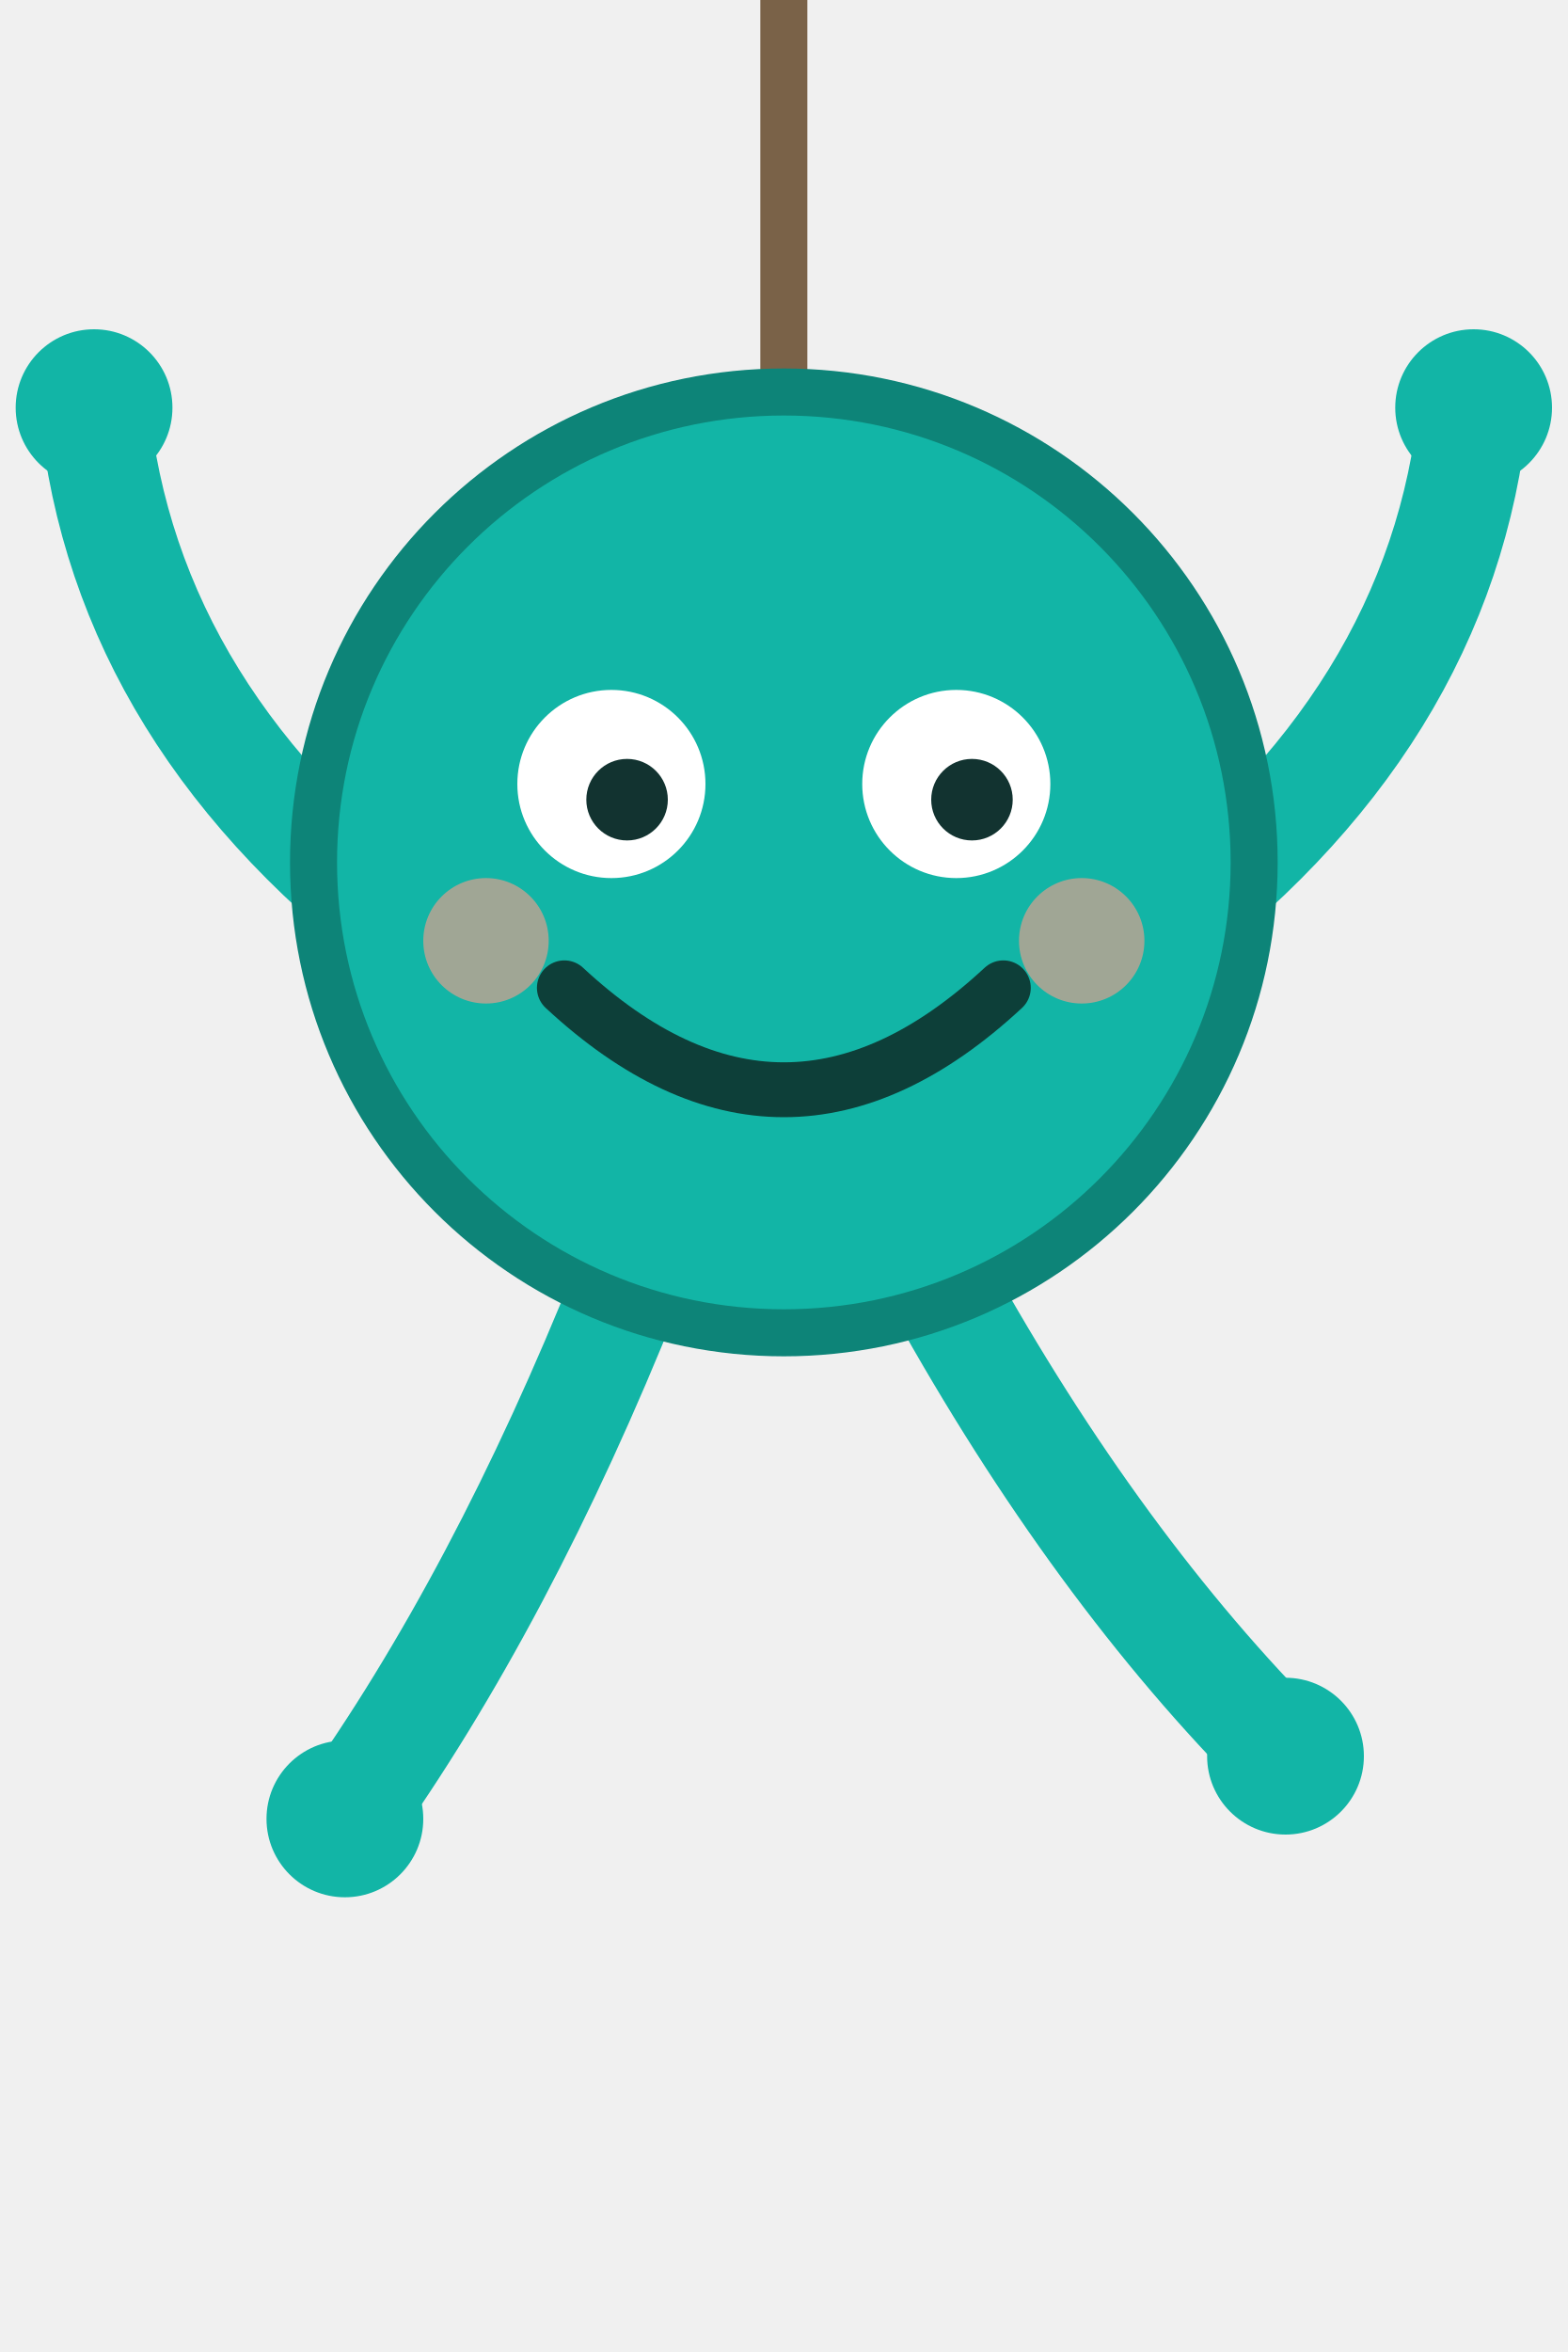
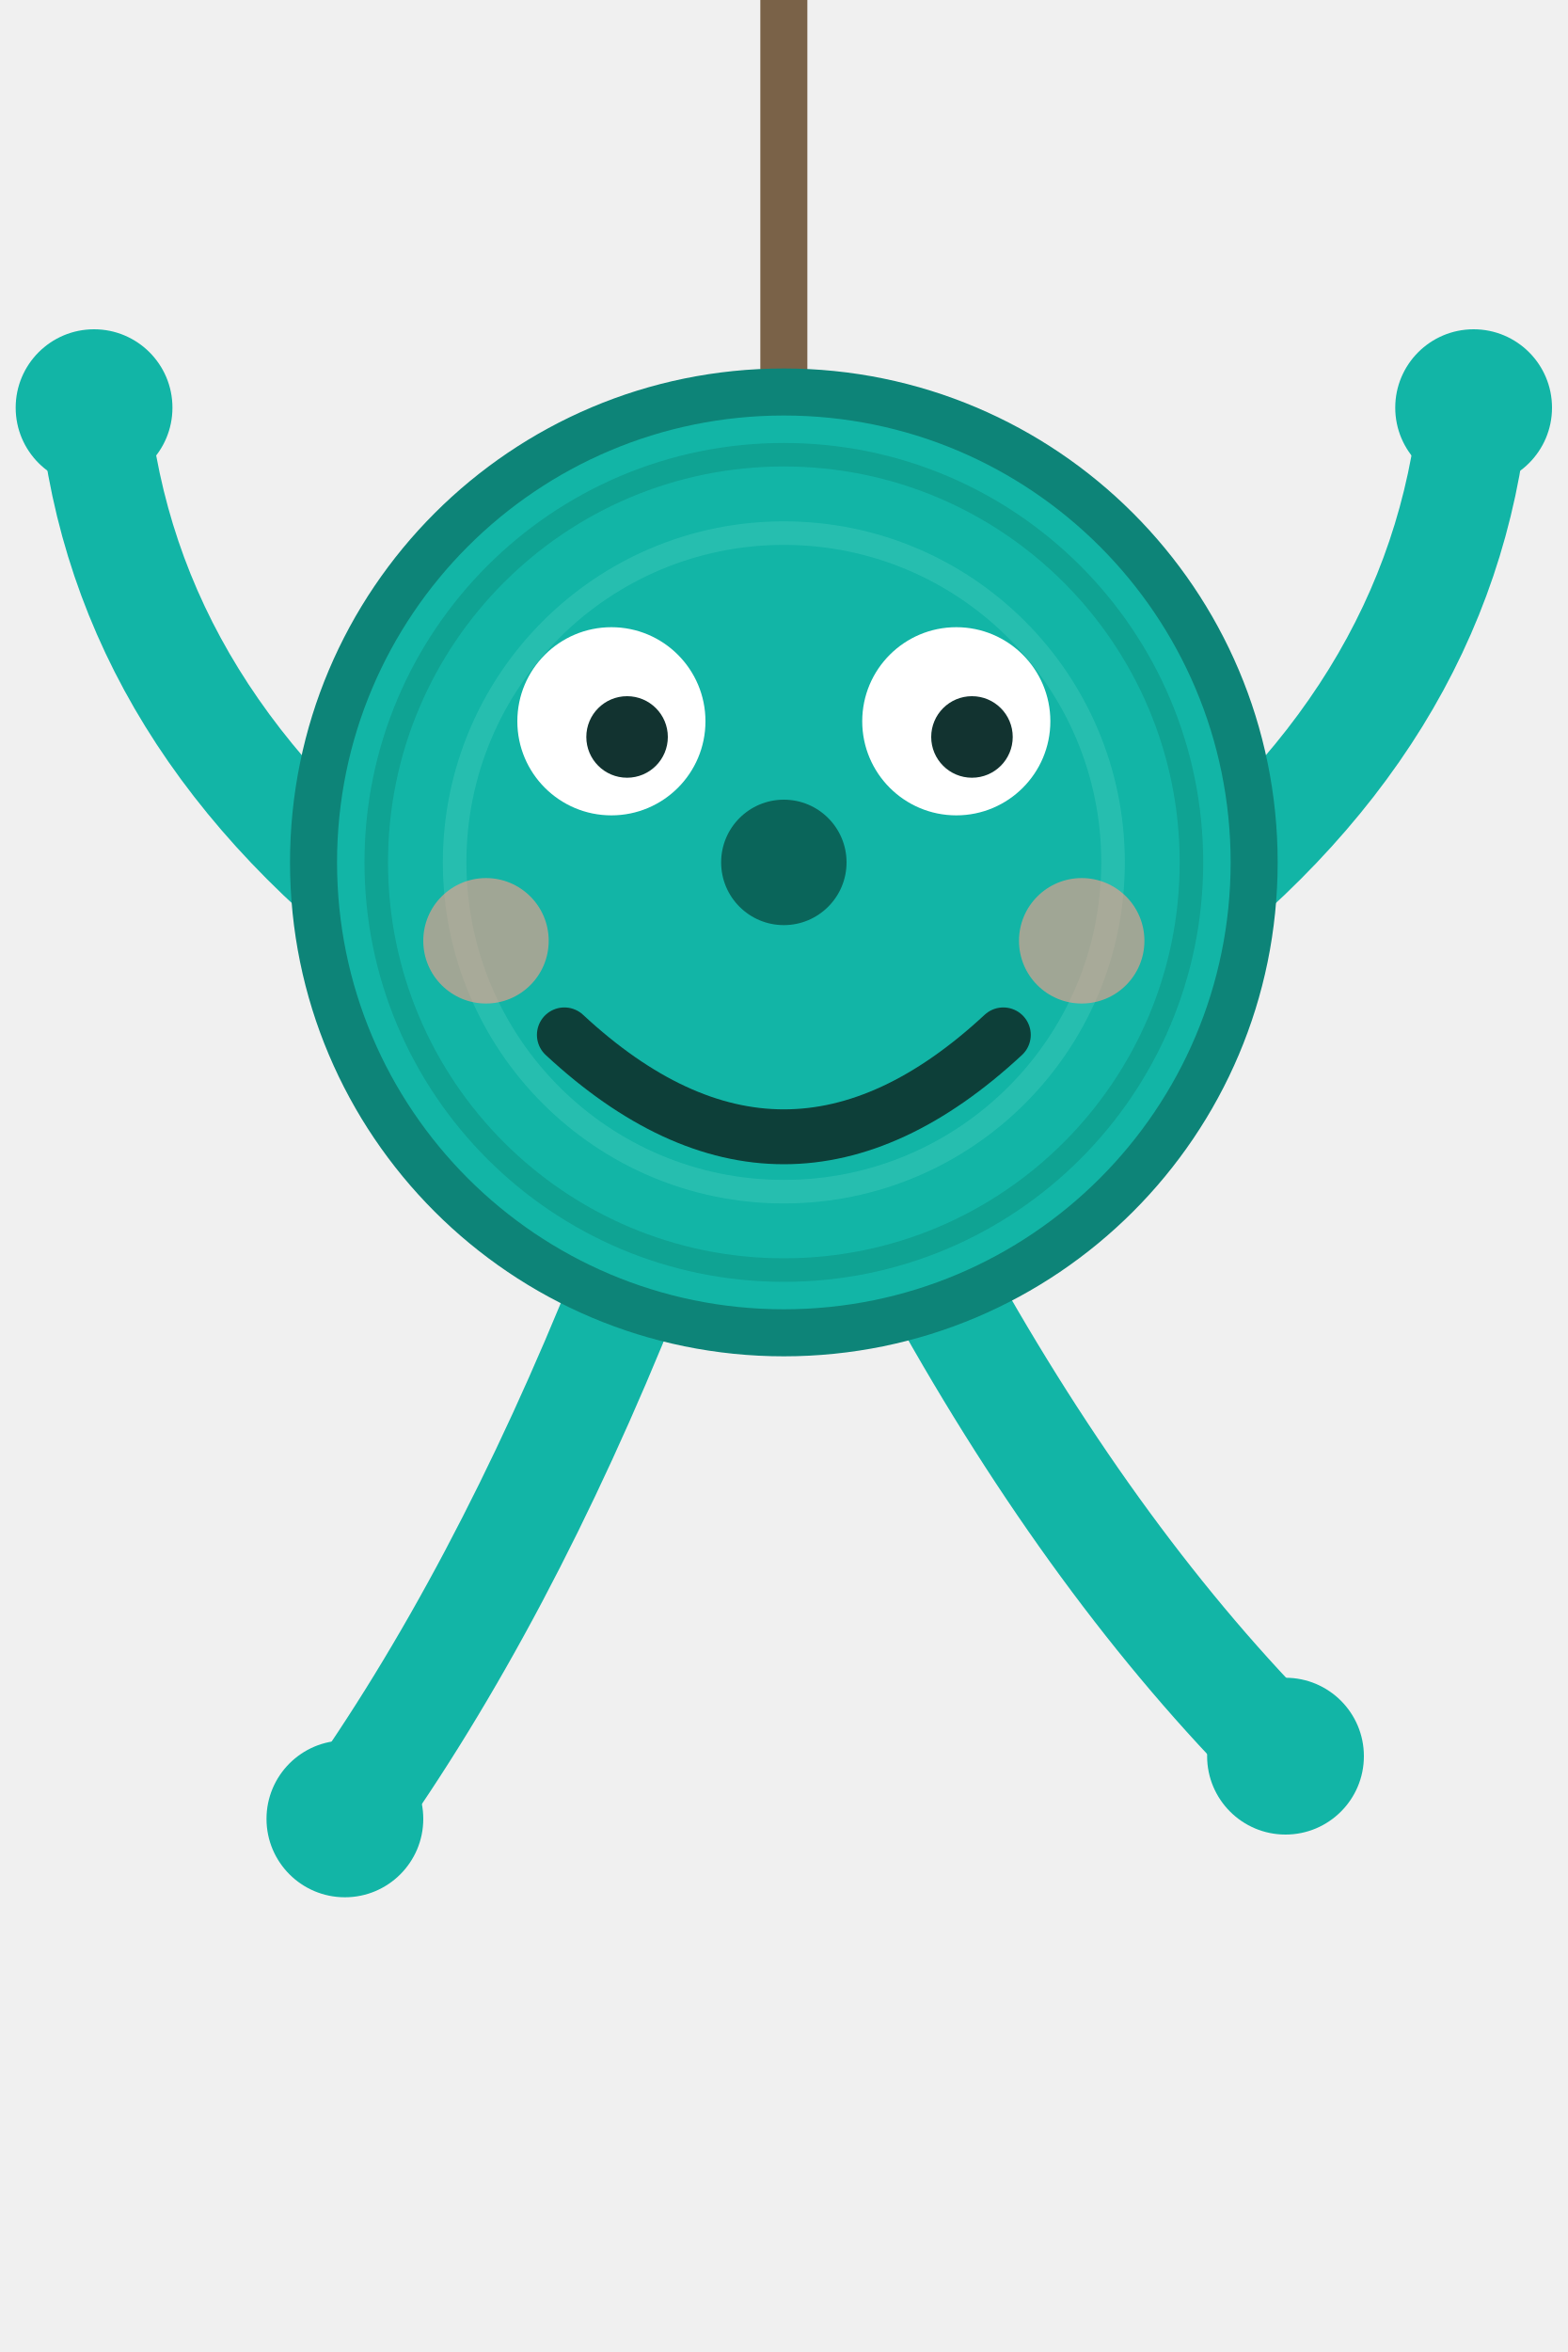
<svg xmlns="http://www.w3.org/2000/svg" viewBox="0 0 100 150" width="100" height="150">
  <line x1="50" y1="0" x2="50" y2="28" stroke="#7a6248" stroke-width="3" stroke-linecap="round" />
  <path d="M27,60 Q8,46 6,26" stroke="#12b5a6" stroke-width="7" fill="none" stroke-linecap="round" />
  <path d="M73,60 Q92,46 94,26" stroke="#12b5a6" stroke-width="7" fill="none" stroke-linecap="round" />
  <circle cx="6" cy="26" r="5" fill="#12b5a6" />
  <circle cx="94" cy="26" r="5" fill="#12b5a6" />
  <path d="M40,82 Q32,102 22,116" stroke="#12b5a6" stroke-width="7" fill="none" stroke-linecap="round" />
  <path d="M60,82 Q70,100 82,112" stroke="#12b5a6" stroke-width="7" fill="none" stroke-linecap="round" />
  <circle cx="22" cy="116" r="5" fill="#12b5a6" />
  <circle cx="82" cy="112" r="5" fill="#12b5a6" />
  <circle cx="50" cy="55" r="30" fill="#12b5a6" stroke="#0d8478" stroke-width="3" />
-   <circle cx="39" cy="50" r="6" fill="#ffffff" />
-   <circle cx="61" cy="50" r="6" fill="#ffffff" />
-   <circle cx="40" cy="51" r="2.6" fill="#123330" />
-   <circle cx="62" cy="51" r="2.6" fill="#123330" />
-   <path d="M36,63 Q50,76 64,63" stroke="#0d3f39" stroke-width="3.5" fill="none" stroke-linecap="round" />
+   <circle cx="50" cy="55" r="26" fill="none" stroke="#0d9384" stroke-width="1.5" opacity="0.55" />
+   <circle cx="50" cy="55" r="21" fill="none" stroke="#3fcabb" stroke-width="1.5" opacity="0.45" />
+   <circle cx="50" cy="55" r="4" fill="#0a655a" />
+   <circle cx="39" cy="46" r="6" fill="#ffffff" />
+   <circle cx="61" cy="46" r="6" fill="#ffffff" />
+   <circle cx="40" cy="47" r="2.6" fill="#123330" />
+   <circle cx="62" cy="47" r="2.6" fill="#123330" />
+   <path d="M36,66 Q50,79 64,66" stroke="#0d3f39" stroke-width="3.5" fill="none" stroke-linecap="round" />
  <circle cx="31" cy="60" r="4" fill="#ff9d8a" opacity="0.6" />
  <circle cx="69" cy="60" r="4" fill="#ff9d8a" opacity="0.6" />
</svg>
